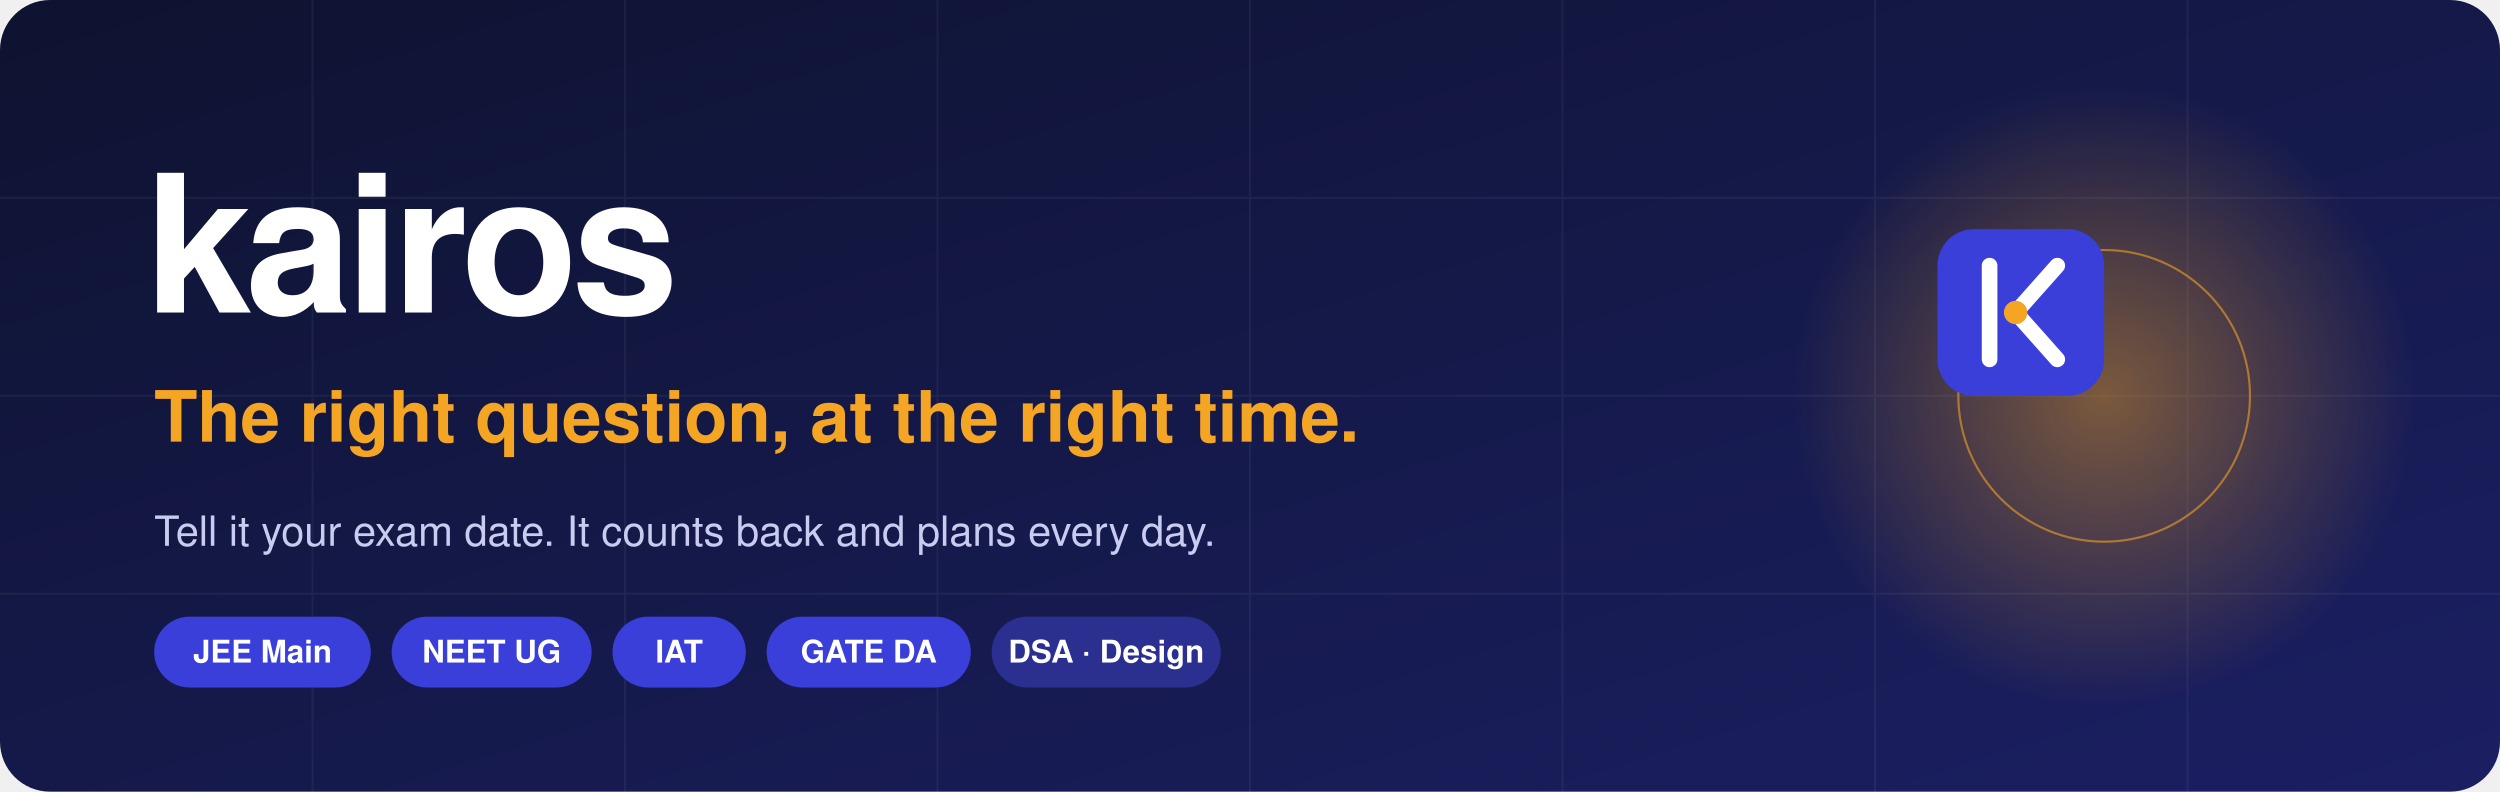
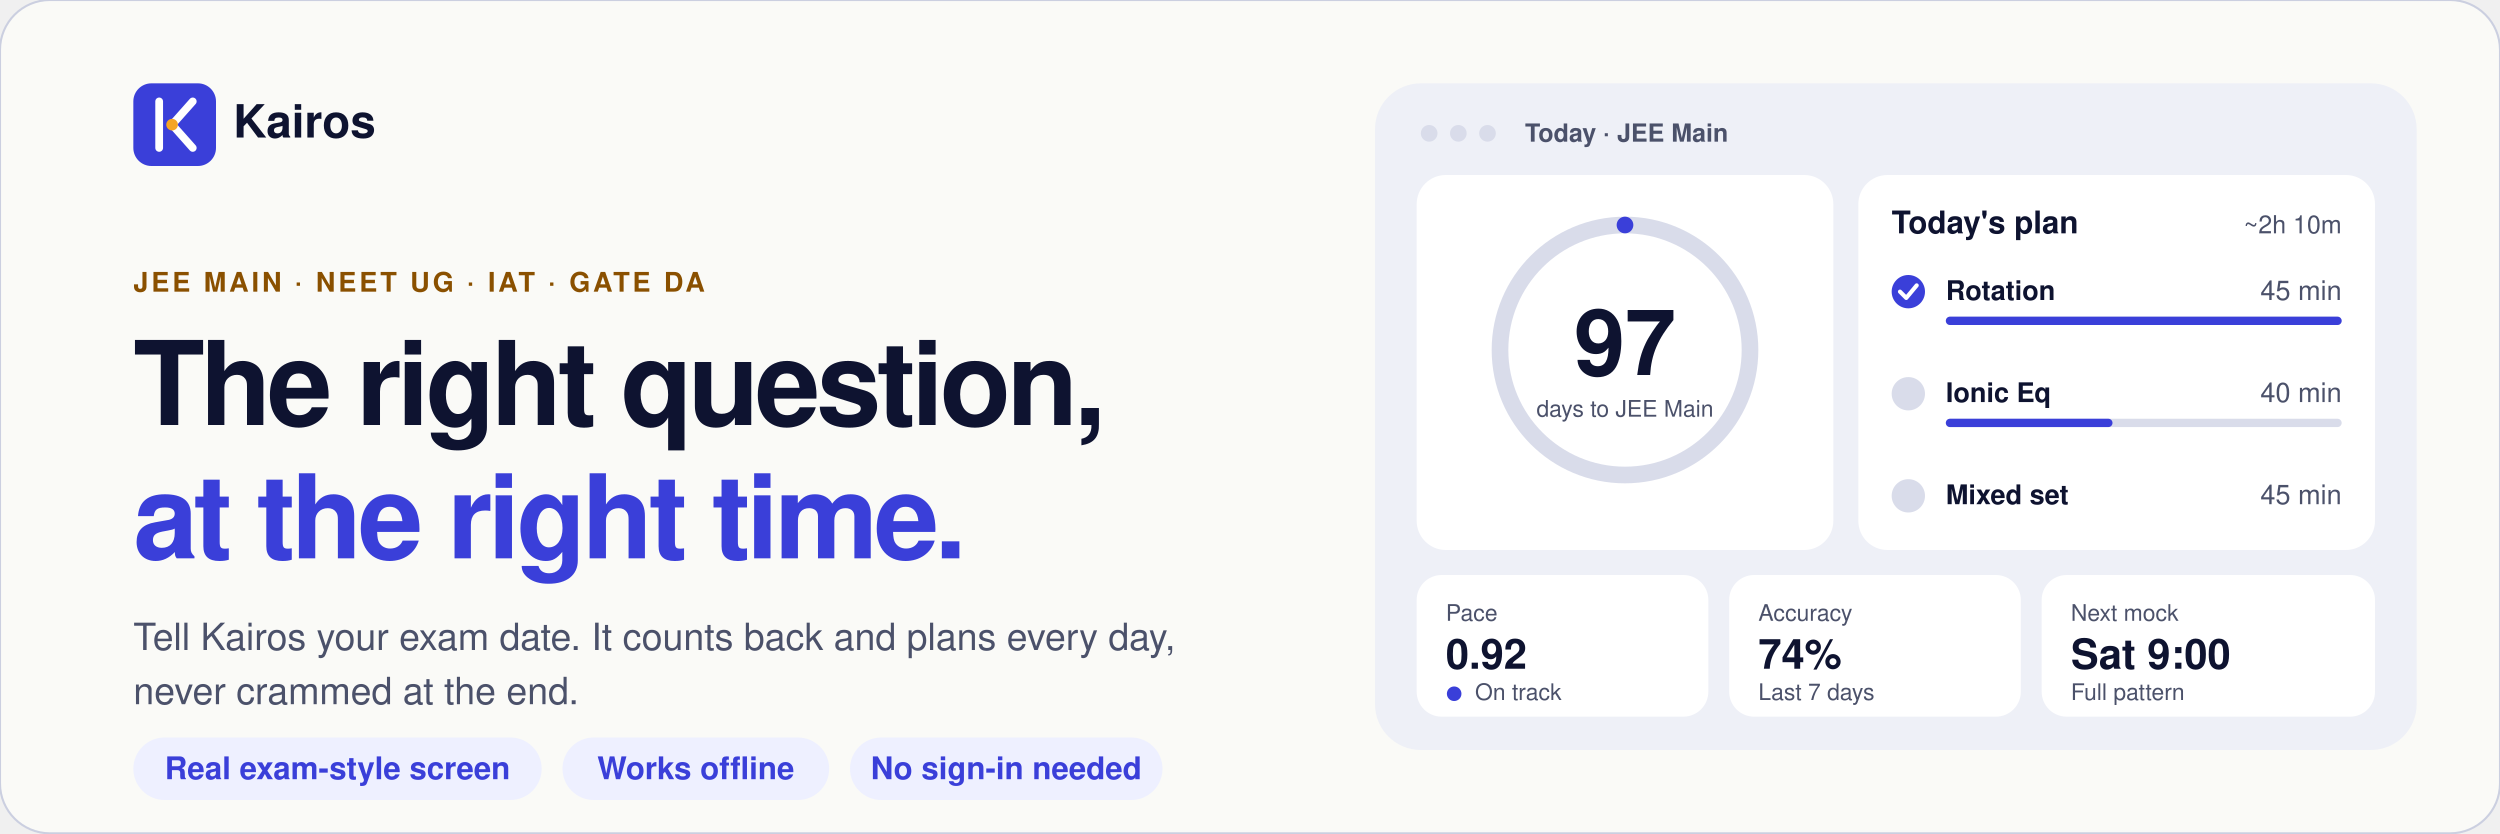
- <svg xmlns="http://www.w3.org/2000/svg" viewBox="0 0 1200 380" width="1200" height="380" role="img" aria-label="Kairos: the right question, at the right time">
-   <defs>
-     <linearGradient id="bg" x1="0" y1="0" x2="1" y2="1">
-       <stop offset="0" stop-color="#0E1330" />
-       <stop offset="1" stop-color="#1B1F63" />
-     </linearGradient>
-     <radialGradient id="glow" cx=".5" cy=".5" r=".5">
-       <stop offset="0" stop-color="#F5A524" stop-opacity=".45" />
-       <stop offset="1" stop-color="#F5A524" stop-opacity="0" />
-     </radialGradient>
-     <clipPath id="c">
-       <rect width="1200" height="380" rx="24" />
-     </clipPath>
-   </defs>
-   <g clip-path="url(#c)">
-     <rect width="1200" height="380" fill="url(#bg)" />
-     <g stroke="#fff" stroke-opacity=".05">
-       <path d="M0 95H1200M0 190H1200M0 285H1200M150 0V380M300 0V380M450 0V380M600 0V380M750 0V380M900 0V380M1050 0V380" />
-     </g>
-     <circle cx="1010" cy="190" r="150" fill="url(#glow)">
-       <animate attributeName="r" values="130;175;130" dur="5s" repeatCount="indefinite" />
-     </circle>
-     <g fill="none" stroke="#F5A524" stroke-opacity=".35">
-       <circle cx="1010" cy="190" r="70">
-         <animate attributeName="r" values="60;140" dur="4s" repeatCount="indefinite" />
-         <animate attributeName="stroke-opacity" values=".5;0" dur="4s" repeatCount="indefinite" />
-       </circle>
-       <circle cx="1010" cy="190" r="70">
-         <animate attributeName="r" values="60;140" dur="4s" begin="2s" repeatCount="indefinite" />
-         <animate attributeName="stroke-opacity" values=".5;0" dur="4s" begin="2s" repeatCount="indefinite" />
-       </circle>
-     </g>
-     <g transform="translate(930 110) scale(1.25)">
-       <rect width="64" height="64" rx="14" fill="#3A3FD9" />
-       <path d="M20 14v36" stroke="#fff" stroke-width="6" stroke-linecap="round" />
-       <path d="M46 14 L30 32 L46 50" fill="none" stroke="#fff" stroke-width="6" stroke-linecap="round" stroke-linejoin="round" />
-       <circle cx="30" cy="32" r="4.5" fill="#F5A524">
-         <animate attributeName="r" values="4.5;7;4.5" dur="2s" repeatCount="indefinite" />
-       </circle>
-     </g>
-     <text x="70" y="150" font-family="system-ui,-apple-system,Segoe UI,Helvetica,Arial,sans-serif" font-size="92" font-weight="800" fill="#fff" letter-spacing="-3">kairos
- <animate attributeName="opacity" values="0;1" dur=".8s" fill="freeze" />
-     </text>
-     <text x="74" y="212" font-family="system-ui,-apple-system,Segoe UI,Helvetica,Arial,sans-serif" font-size="34" font-weight="600" fill="#F5A524">The right question, at the right time.
- <animate attributeName="opacity" values="0;0;1" keyTimes="0;.4;1" dur="1.6s" fill="freeze" />
-     </text>
-     <text x="74" y="262" font-family="system-ui,-apple-system,Segoe UI,Helvetica,Arial,sans-serif" font-size="20" fill="#C9CCF0">Tell it your exam date. It counts back and plans every day.
- <animate attributeName="opacity" values="0;0;1" keyTimes="0;.6;1" dur="2.2s" fill="freeze" />
-     </text>
-     <g font-family="system-ui,-apple-system,Segoe UI,Helvetica,Arial,sans-serif" font-size="15" font-weight="700" fill="#fff">
-       <g>
-         <rect x="74" y="296" width="104" height="34" rx="17" fill="#3A3FD9" />
-         <text x="126" y="318" text-anchor="middle">JEE Main</text>
-       </g>
-       <g>
-         <rect x="188" y="296" width="96" height="34" rx="17" fill="#3A3FD9" />
-         <text x="236" y="318" text-anchor="middle">NEET UG</text>
-       </g>
-       <g>
-         <rect x="294" y="296" width="64" height="34" rx="17" fill="#3A3FD9" />
-         <text x="326" y="318" text-anchor="middle">IAT</text>
-       </g>
-       <g>
-         <rect x="368" y="296" width="98" height="34" rx="17" fill="#3A3FD9" />
-         <text x="417" y="318" text-anchor="middle">GATE DA</text>
-       </g>
-       <g>
-         <rect x="476" y="296" width="110" height="34" rx="17" fill="#2B2F8F" />
-         <text x="531" y="318" text-anchor="middle">DSA · Design</text>
-       </g>
-     </g>
+ <svg xmlns="http://www.w3.org/2000/svg" viewBox="0 0 1200 400" width="1200" height="400" role="img" aria-label="Kairos: the right question, at the right time">
+   <style>
+ text{font-family:"Plus Jakarta Sans","Plus Jakarta Sans Variable",system-ui,-apple-system,Segoe UI,Helvetica,Arial,sans-serif}
+ .in{animation:i .8s cubic-bezier(.2,.7,.2,1) both}@keyframes i{from{opacity:0;transform:translateY(12px)}to{opacity:1;transform:none}}
+ .d1{animation-delay:.15s}.d2{animation-delay:.3s}.d3{animation-delay:.45s}.d4{animation-delay:.6s}
+ .ring{stroke-dasharray:377;stroke-dashoffset:377;animation:r 2.2s .4s cubic-bezier(.2,.7,.2,1) forwards}@keyframes r{to{stroke-dashoffset:96}}
+ .bar{transform-box:fill-box;transform-origin:left;animation:b 1.4s cubic-bezier(.2,.7,.2,1) both}@keyframes b{from{transform:scaleX(0)}to{transform:scaleX(1)}}
+ .pulse{animation:p 2.4s ease-in-out infinite}@keyframes p{50%{opacity:.3}}
+ </style>
+   <rect width="1200" height="400" rx="24" fill="#FAFAF7" stroke="#CBCFE0" />
+   <g transform="translate(64 40) scale(.62)">
+     <rect width="64" height="64" rx="14" fill="#3A3FD9" />
+     <path d="M20 14v36" stroke="#fff" stroke-width="6" stroke-linecap="round" />
+     <path d="M46 14 L30 32 L46 50" fill="none" stroke="#fff" stroke-width="6" stroke-linecap="round" stroke-linejoin="round" />
+     <circle cx="30" cy="32" r="4.5" fill="#F5A524" />
+   </g>
+   <text x="112" y="66" font-size="22" font-weight="800" fill="#0E1330">Kairos</text>
+   <g class="in">
+     <text x="64" y="140" font-size="13" font-weight="800" fill="#8A5000" letter-spacing="1.4">JEE MAIN · NEET UG · IAT · GATE DA</text>
+   </g>
+   <g class="in d1">
+     <text x="64" y="204" font-size="56" font-weight="800" fill="#0E1330" letter-spacing="-2">The right question,</text>
+   </g>
+   <g class="in d2">
+     <text x="64" y="268" font-size="56" font-weight="800" fill="#3A3FD9" letter-spacing="-2">at the right time.</text>
+   </g>
+   <g class="in d3">
+     <text x="64" y="312" font-size="18" fill="#4B516A">Tell Kairos your exam date. It counts back and plans every day,</text>
+     <text x="64" y="338" font-size="18" fill="#4B516A">never crammed at the end.</text>
+   </g>
+   <g class="in d4" font-size="15" font-weight="700">
+     <rect x="64" y="354" width="196" height="30" rx="15" fill="#EEF0FF" />
+     <text x="162" y="374" text-anchor="middle" fill="#3A3FD9">Real exam-style screen</text>
+     <rect x="270" y="354" width="128" height="30" rx="15" fill="#EEF0FF" />
+     <text x="334" y="374" text-anchor="middle" fill="#3A3FD9">Works offline</text>
+     <rect x="408" y="354" width="150" height="30" rx="15" fill="#EEF0FF" />
+     <text x="483" y="374" text-anchor="middle" fill="#3A3FD9">No sign-in needed</text>
+   </g>
+   <rect x="660" y="40" width="500" height="320" rx="22" fill="#EEF0F7" />
+   <circle cx="686" cy="64" r="4" fill="#D9DCEA" />
+   <circle cx="700" cy="64" r="4" fill="#D9DCEA" />
+   <circle cx="714" cy="64" r="4" fill="#D9DCEA" />
+   <text x="732" y="68" font-size="12" font-weight="600" fill="#4B516A">Today · JEE Main</text>
+   <rect x="680" y="84" width="200" height="180" rx="14" fill="#fff" />
+   <circle cx="780" cy="168" r="60" fill="none" stroke="#D9DCEA" stroke-width="8" />
+   <circle class="ring" cx="780" cy="168" r="60" fill="none" stroke="#3A3FD9" stroke-width="8" stroke-linecap="round" transform="rotate(-90 780 168)" />
+   <text x="780" y="180" text-anchor="middle" font-size="44" font-weight="800" fill="#0E1330">97</text>
+   <text x="780" y="200" text-anchor="middle" font-size="11" fill="#4B516A">days to JEE Main</text>
+   <rect x="892" y="84" width="248" height="180" rx="14" fill="#fff" />
+   <text x="908" y="112" font-size="15" font-weight="800" fill="#0E1330">Today's plan</text>
+   <text x="1124" y="112" text-anchor="end" font-size="12" fill="#4B516A">~2h 10m</text>
+   <g font-size="13" font-weight="700" fill="#0E1330">
+     <circle cx="916" cy="140" r="8" fill="#3A3FD9" />
+     <path d="M912 140l3 3 5-6" stroke="#fff" stroke-width="2" fill="none" stroke-linecap="round" stroke-linejoin="round" />
+     <text x="934" y="144">Rotation</text>
+     <text x="1124" y="144" text-anchor="end" font-weight="500" fill="#4B516A">45 min</text>
+     <rect x="934" y="152" width="190" height="4" rx="2" fill="#D9DCEA" />
+     <rect class="bar" x="934" y="152" width="190" height="4" rx="2" fill="#3A3FD9" />
+     <circle cx="916" cy="189" r="8" fill="#D9DCEA" />
+     <text x="934" y="193">Ionic Eq</text>
+     <text x="1124" y="193" text-anchor="end" font-weight="500" fill="#4B516A">40 min</text>
+     <rect x="934" y="201" width="190" height="4" rx="2" fill="#D9DCEA" />
+     <rect class="bar" x="934" y="201" width="80" height="4" rx="2" fill="#3A3FD9" style="animation-delay:.3s" />
+     <circle cx="916" cy="238" r="8" fill="#D9DCEA" />
+     <text x="934" y="242">Mixed set</text>
+     <text x="1124" y="242" text-anchor="end" font-weight="500" fill="#4B516A">45 min</text>
+   </g>
+   <g>
+     <rect x="680" y="276" width="140" height="68" rx="12" fill="#fff" />
+     <text x="694" y="298" font-size="11" fill="#4B516A">Pace</text>
+     <text x="694" y="321" font-size="20" font-weight="800" fill="#0E1330">0.92</text>
+     <circle class="pulse" cx="698" cy="333" r="3.5" fill="#3A3FD9" />
+     <text x="708" y="336" font-size="11" fill="#4B516A">On track</text>
+     <rect x="830" y="276" width="140" height="68" rx="12" fill="#fff" />
+     <text x="844" y="298" font-size="11" fill="#4B516A">Accuracy</text>
+     <text x="844" y="321" font-size="20" font-weight="800" fill="#0E1330">74%</text>
+     <text x="844" y="336" font-size="11" fill="#4B516A">Last 7 days</text>
+     <rect x="980" y="276" width="160" height="68" rx="12" fill="#fff" />
+     <text x="994" y="298" font-size="11" fill="#4B516A">Next mock</text>
+     <text x="994" y="321" font-size="20" font-weight="800" fill="#0E1330">Sat 9:00</text>
+     <text x="994" y="336" font-size="11" fill="#4B516A">Full pattern</text>
  </g>
</svg>
